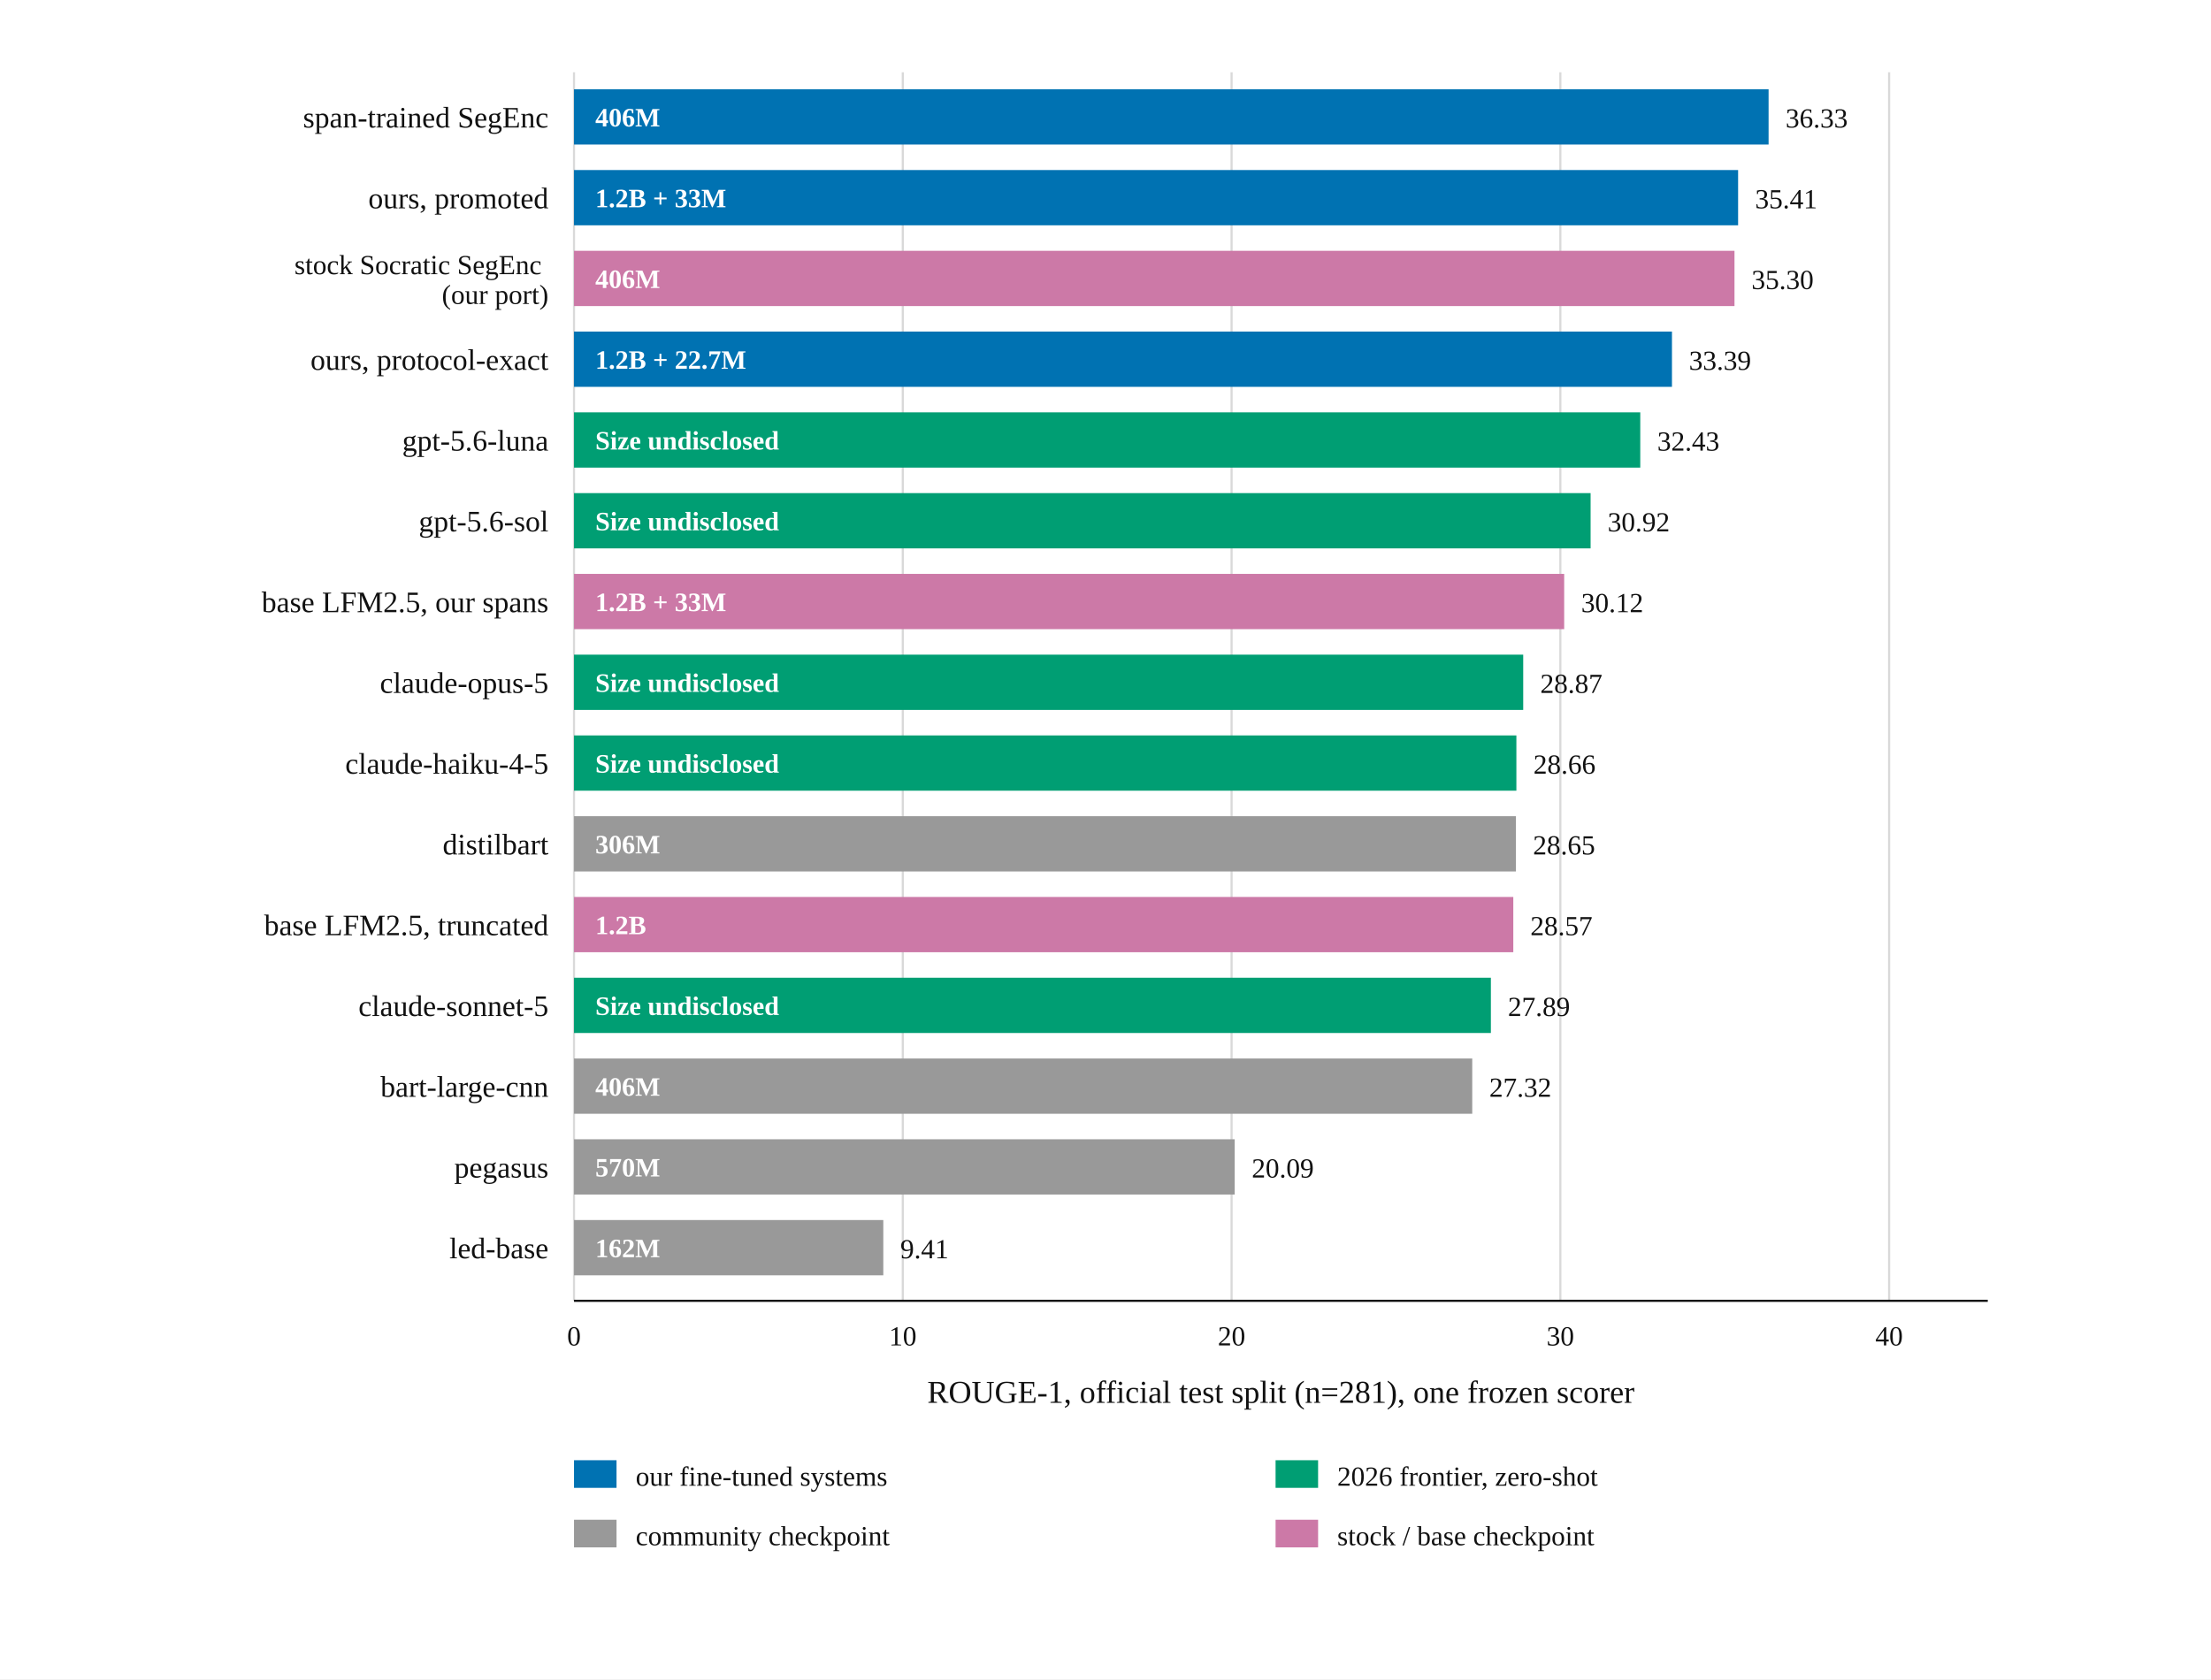
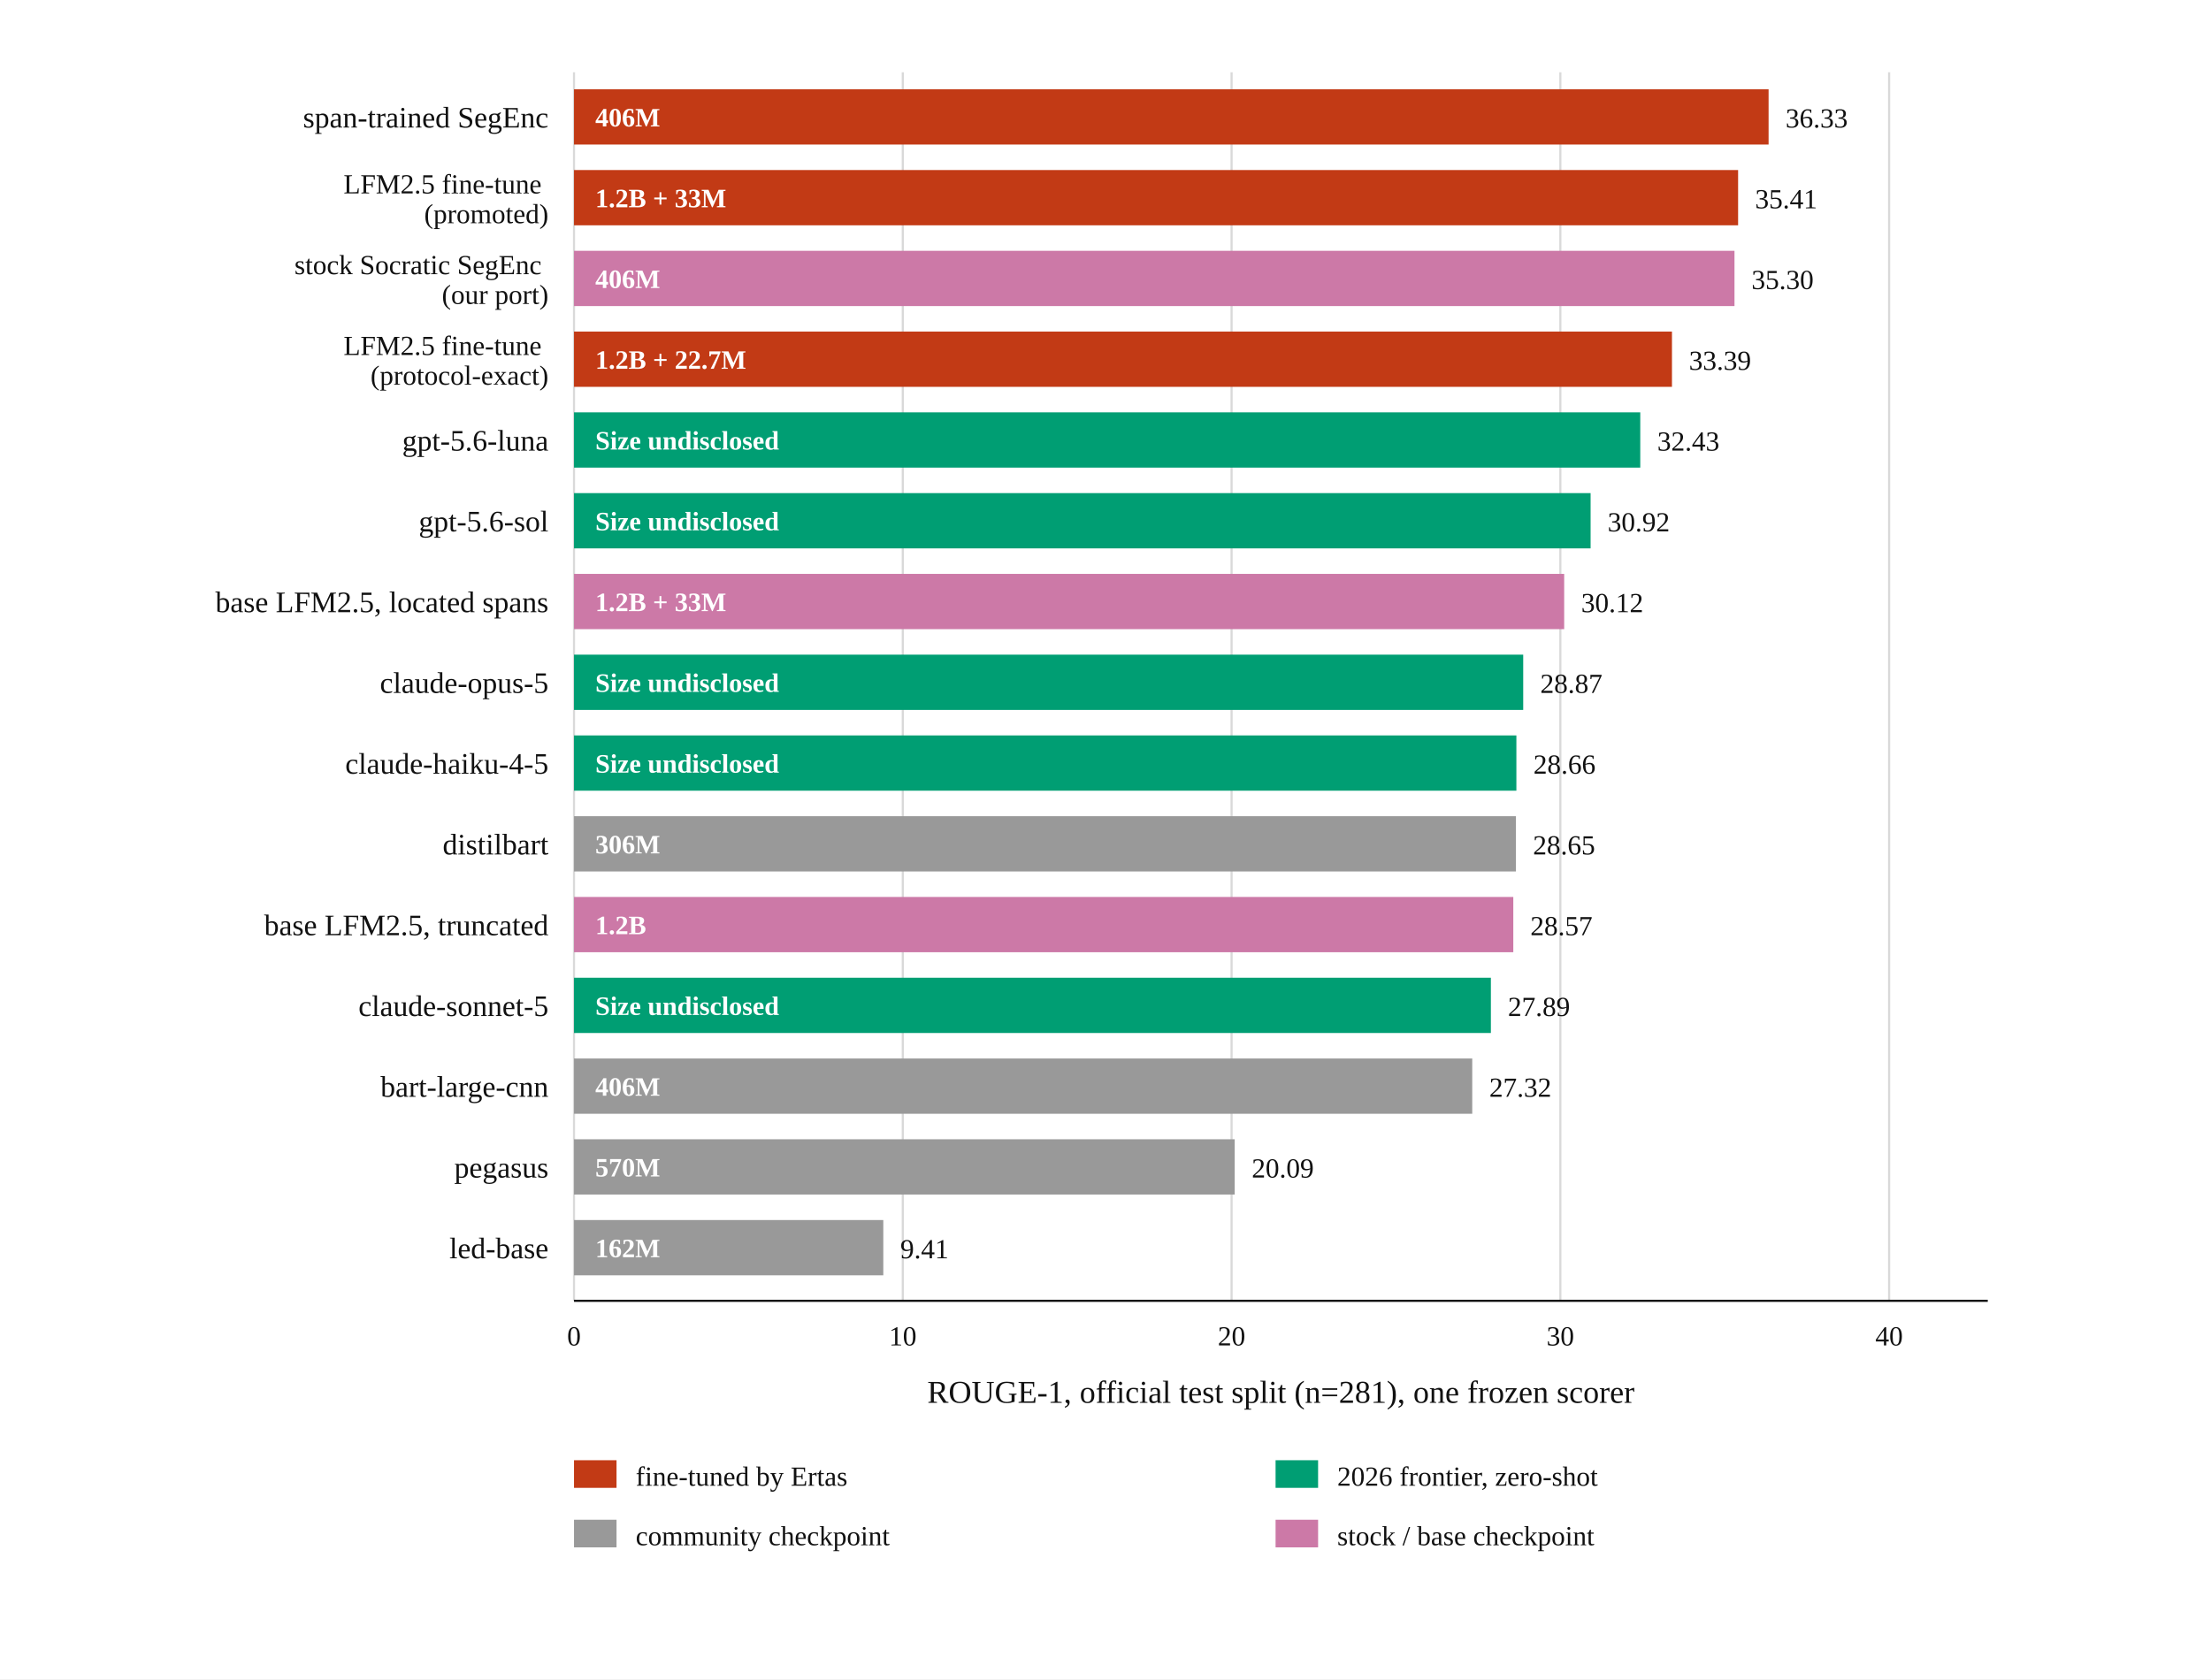
<svg xmlns="http://www.w3.org/2000/svg" width="1040" height="790" viewBox="0 0 1040 790" role="img" aria-labelledby="title desc">
  <rect width="100%" height="100%" fill="#ffffff" />
  <g font-family="Georgia, Times New Roman, serif" fill="#111111">
    <line x1="270.00" y1="34" x2="270.00" y2="612" stroke="#d9d9d9" stroke-width="1" />
    <text x="270.00" y="633" text-anchor="middle" font-size="13">0</text>
    <line x1="424.65" y1="34" x2="424.65" y2="612" stroke="#d9d9d9" stroke-width="1" />
    <text x="424.65" y="633" text-anchor="middle" font-size="13">10</text>
    <line x1="579.30" y1="34" x2="579.30" y2="612" stroke="#d9d9d9" stroke-width="1" />
    <text x="579.30" y="633" text-anchor="middle" font-size="13">20</text>
    <line x1="733.95" y1="34" x2="733.95" y2="612" stroke="#d9d9d9" stroke-width="1" />
    <text x="733.95" y="633" text-anchor="middle" font-size="13">30</text>
    <line x1="888.60" y1="34" x2="888.60" y2="612" stroke="#d9d9d9" stroke-width="1" />
    <text x="888.60" y="633" text-anchor="middle" font-size="13">40</text>
    <text x="258" y="60.0" text-anchor="end" font-size="14">span-trained SegEnc</text>
-     <rect data-run-id="segenc-c8cont-e4-test" x="270" y="42" width="561.90" height="26" fill="#0072B2" />
+     <rect data-run-id="segenc-c8cont-e4-test" x="270" y="42" width="561.90" height="26" fill="#C23A15" />
    <text x="280" y="59.5" fill="#ffffff" font-size="12.5" font-weight="600">406M</text>
    <text x="839.90" y="60.0" font-size="13">36.33</text>
-     <text x="258" y="98.0" text-anchor="end" font-size="14">ours, promoted</text>
-     <rect data-run-id="loc-w375-l12-b2000-test" x="270" y="80" width="547.56" height="26" fill="#0072B2" />
+     <text x="258" y="91.0" text-anchor="end" font-size="13">
+       <tspan x="258" dy="0">LFM2.5 fine-tune</tspan>
+       <tspan x="258" dy="14">(promoted)</tspan>
+     </text>
+     <rect data-run-id="loc-w375-l12-b2000-test" x="270" y="80" width="547.56" height="26" fill="#C23A15" />
    <text x="280" y="97.5" fill="#ffffff" font-size="12.5" font-weight="600">1.2B + 33M</text>
    <text x="825.56" y="98.0" font-size="13">35.41</text>
    <text x="258" y="129.0" text-anchor="end" font-size="13">
      <tspan x="258" dy="0">stock Socratic SegEnc</tspan>
      <tspan x="258" dy="14">(our port)</tspan>
    </text>
    <rect data-run-id="segenc-port-full-test" x="270" y="118" width="545.86" height="26" fill="#CC79A7" />
    <text x="280" y="135.5" fill="#ffffff" font-size="12.5" font-weight="600">406M</text>
    <text x="823.86" y="136.0" font-size="13">35.30</text>
-     <text x="258" y="174.0" text-anchor="end" font-size="14">ours, protocol-exact</text>
-     <rect data-run-id="m3-fusion-lfm2.5-1.2b-test" x="270" y="156" width="516.45" height="26" fill="#0072B2" />
+     <text x="258" y="167.0" text-anchor="end" font-size="13">
+       <tspan x="258" dy="0">LFM2.5 fine-tune</tspan>
+       <tspan x="258" dy="14">(protocol-exact)</tspan>
+     </text>
+     <rect data-run-id="m3-fusion-lfm2.5-1.2b-test" x="270" y="156" width="516.45" height="26" fill="#C23A15" />
    <text x="280" y="173.5" fill="#ffffff" font-size="12.5" font-weight="600">1.2B + 22.7M</text>
    <text x="794.45" y="174.0" font-size="13">33.39</text>
    <text x="258" y="212.0" text-anchor="end" font-size="14">gpt-5.6-luna</text>
    <rect data-run-id="baseline-gpt-5.6-luna-test" x="270" y="194" width="501.54" height="26" fill="#009E73" />
    <text x="280" y="211.5" fill="#ffffff" font-size="12.5" font-weight="600">Size undisclosed</text>
    <text x="779.54" y="212.0" font-size="13">32.43</text>
    <text x="258" y="250.0" text-anchor="end" font-size="14">gpt-5.6-sol</text>
    <rect data-run-id="baseline-gpt-5.6-sol-test" x="270" y="232" width="478.18" height="26" fill="#009E73" />
    <text x="280" y="249.5" fill="#ffffff" font-size="12.5" font-weight="600">Size undisclosed</text>
    <text x="756.18" y="250.0" font-size="13">30.92</text>
-     <text x="258" y="288.0" text-anchor="end" font-size="14">base LFM2.5, our spans</text>
+     <text x="258" y="288.0" text-anchor="end" font-size="14">base LFM2.5, located spans</text>
    <rect data-run-id="zeroshot-lfm25-spans-test" x="270" y="270" width="465.75" height="26" fill="#CC79A7" />
    <text x="280" y="287.5" fill="#ffffff" font-size="12.5" font-weight="600">1.2B + 33M</text>
    <text x="743.75" y="288.0" font-size="13">30.12</text>
    <text x="258" y="326.0" text-anchor="end" font-size="14">claude-opus-5</text>
    <rect data-run-id="baseline-claude-opus-5-test" x="270" y="308" width="446.48" height="26" fill="#009E73" />
    <text x="280" y="325.5" fill="#ffffff" font-size="12.5" font-weight="600">Size undisclosed</text>
    <text x="724.48" y="326.0" font-size="13">28.87</text>
    <text x="258" y="364.0" text-anchor="end" font-size="14">claude-haiku-4-5</text>
    <rect data-run-id="baseline-claude-haiku-4-5-test" x="270" y="346" width="443.27" height="26" fill="#009E73" />
    <text x="280" y="363.5" fill="#ffffff" font-size="12.5" font-weight="600">Size undisclosed</text>
    <text x="721.27" y="364.0" font-size="13">28.66</text>
    <text x="258" y="402.0" text-anchor="end" font-size="14">distilbart</text>
    <rect data-run-id="row-distilbart-test" x="270" y="384" width="443.06" height="26" fill="#999999" />
    <text x="280" y="401.5" fill="#ffffff" font-size="12.5" font-weight="600">306M</text>
    <text x="721.06" y="402.0" font-size="13">28.65</text>
    <text x="258" y="440.0" text-anchor="end" font-size="14">base LFM2.5, truncated</text>
    <rect data-run-id="zeroshot-lfm25-trunc-test" x="270" y="422" width="441.82" height="26" fill="#CC79A7" />
    <text x="280" y="439.5" fill="#ffffff" font-size="12.5" font-weight="600">1.2B</text>
    <text x="719.82" y="440.0" font-size="13">28.57</text>
    <text x="258" y="478.0" text-anchor="end" font-size="14">claude-sonnet-5</text>
    <rect data-run-id="baseline-claude-sonnet-5-test" x="270" y="460" width="431.27" height="26" fill="#009E73" />
    <text x="280" y="477.5" fill="#ffffff" font-size="12.5" font-weight="600">Size undisclosed</text>
    <text x="709.27" y="478.0" font-size="13">27.89</text>
    <text x="258" y="516.0" text-anchor="end" font-size="14">bart-large-cnn</text>
    <rect data-run-id="row-bart-large-cnn-test" x="270" y="498" width="422.51" height="26" fill="#999999" />
    <text x="280" y="515.5" fill="#ffffff" font-size="12.5" font-weight="600">406M</text>
    <text x="700.51" y="516.0" font-size="13">27.32</text>
    <text x="258" y="554.0" text-anchor="end" font-size="14">pegasus</text>
    <rect data-run-id="row-pegasus-test" x="270" y="536" width="310.77" height="26" fill="#999999" />
    <text x="280" y="553.5" fill="#ffffff" font-size="12.5" font-weight="600">570M</text>
    <text x="588.77" y="554.0" font-size="13">20.09</text>
    <text x="258" y="592.0" text-anchor="end" font-size="14">led-base</text>
    <rect data-run-id="row-led-base-test" x="270" y="574" width="145.48" height="26" fill="#999999" />
    <text x="280" y="591.5" fill="#ffffff" font-size="12.5" font-weight="600">162M</text>
    <text x="423.48" y="592.0" font-size="13">9.41</text>
    <line x1="270" y1="612" x2="935" y2="612" stroke="#111111" stroke-width="1" />
    <text x="602.5" y="660" text-anchor="middle" font-size="15">ROUGE-1, official test split (n=281), one frozen scorer</text>
-     <rect x="270" y="687" width="20" height="13" fill="#0072B2" />
-     <text x="299" y="699" font-size="13">our fine-tuned systems</text>
+     <rect x="270" y="687" width="20" height="13" fill="#C23A15" />
+     <text x="299" y="699" font-size="13">fine-tuned by Ertas</text>
    <rect x="600" y="687" width="20" height="13" fill="#009E73" />
    <text x="629" y="699" font-size="13">2026 frontier, zero-shot</text>
    <rect x="270" y="715" width="20" height="13" fill="#999999" />
    <text x="299" y="727" font-size="13">community checkpoint</text>
    <rect x="600" y="715" width="20" height="13" fill="#CC79A7" />
    <text x="629" y="727" font-size="13">stock / base checkpoint</text>
  </g>
</svg>
